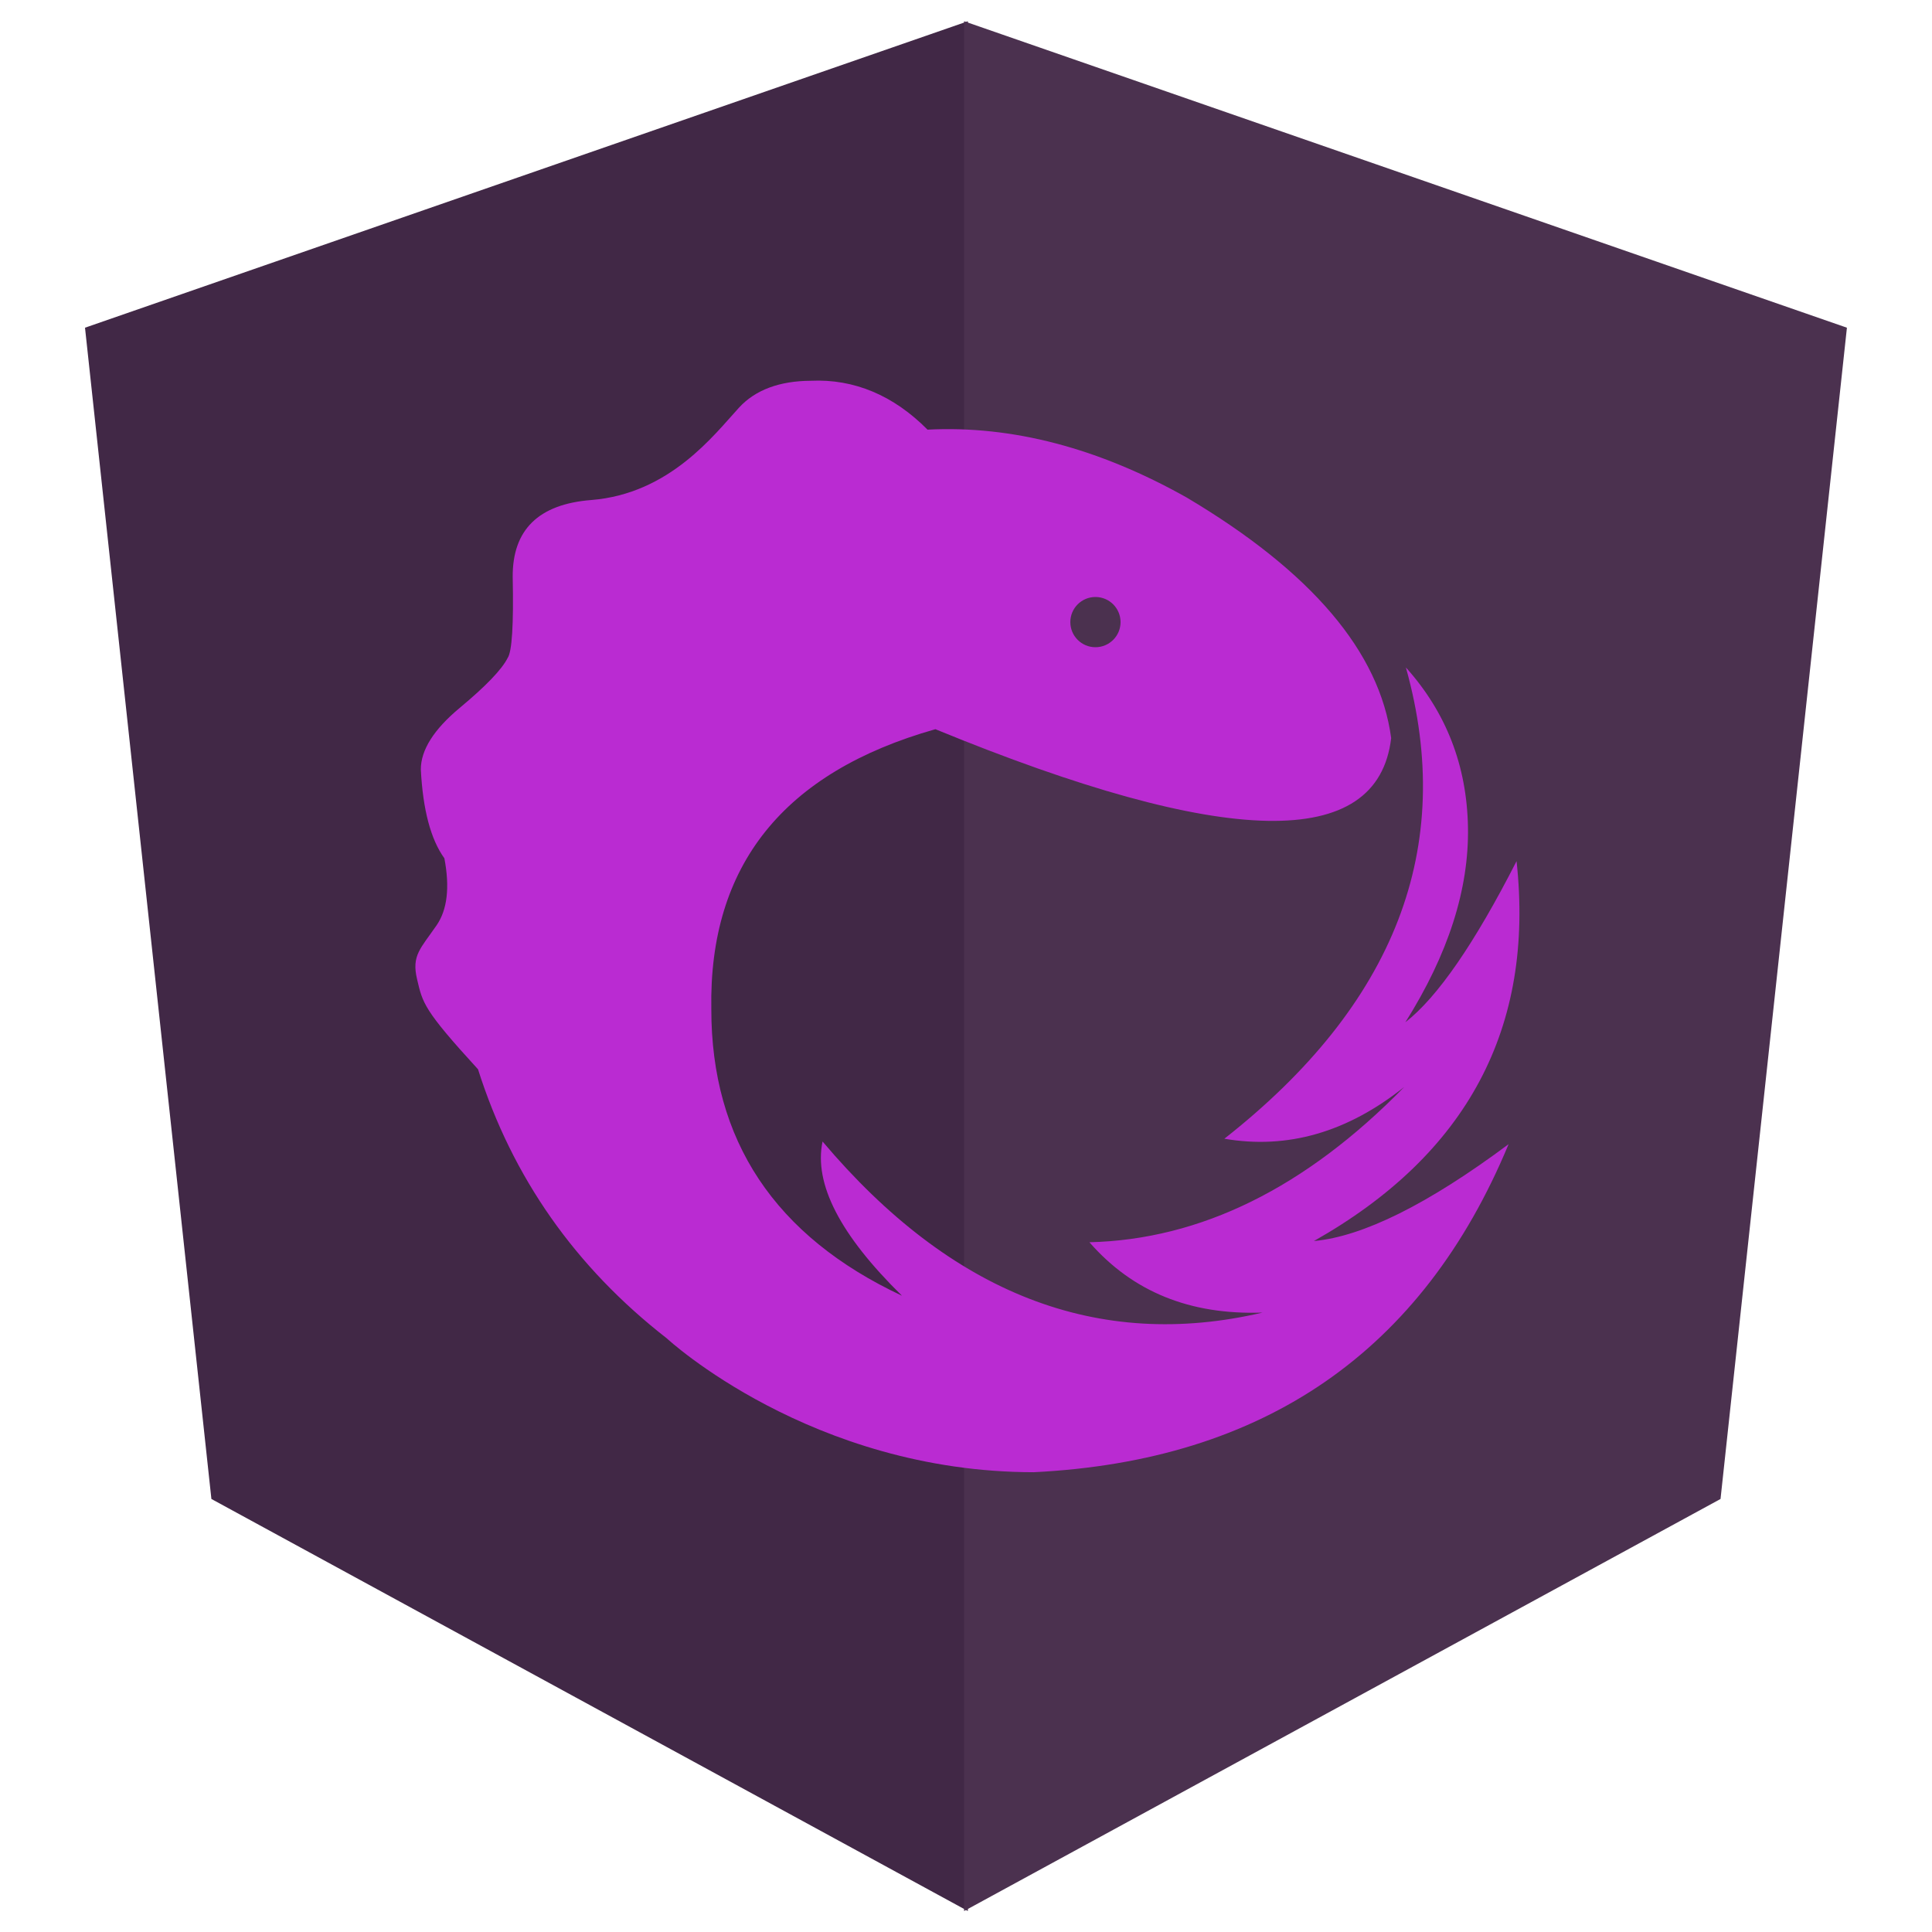
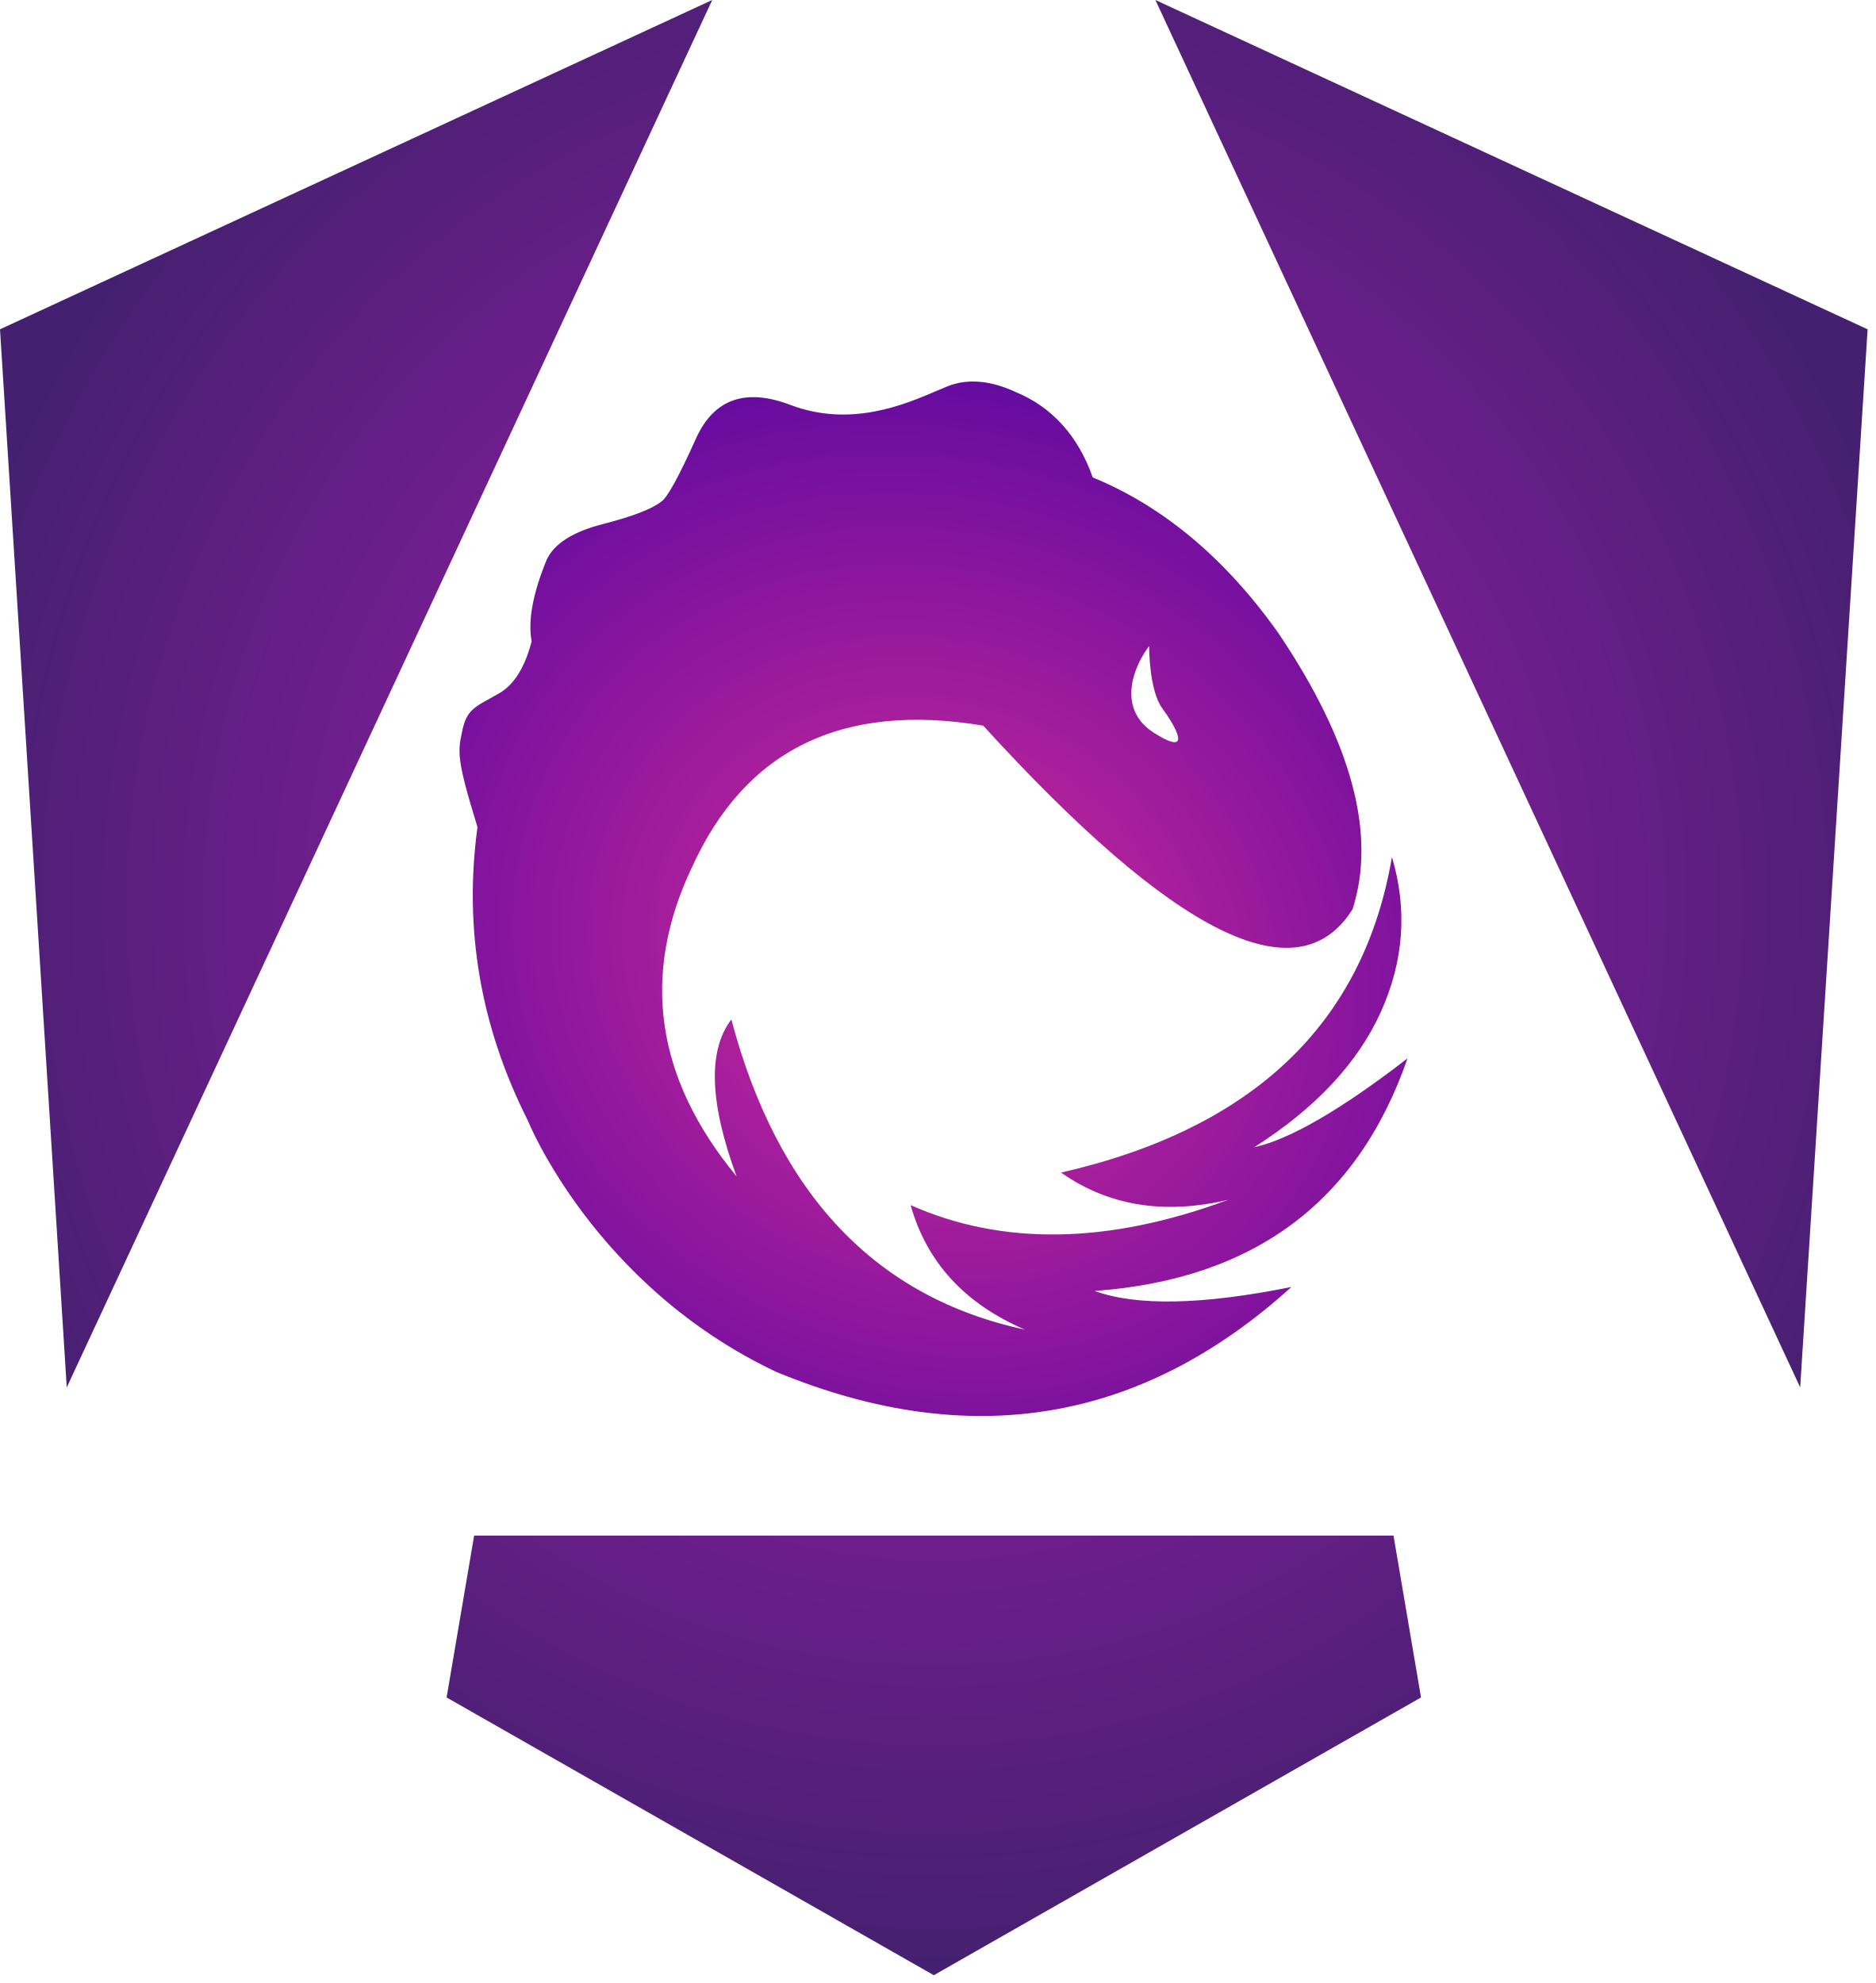
- <svg xmlns="http://www.w3.org/2000/svg" width="1000px" height="1000px" viewBox="0 0 1000 1000" version="1.1">
-   <defs />
-   <g id="badge" stroke="none" stroke-width="1" fill="none" fill-rule="evenodd">
-     <polygon id="Path-2" fill="#412846" points="500.963 11 44 169.62 109.419 775.864 500.963 989.148" />
-     <polygon id="Path-2" fill="#4B314F" points="499 11 955.963 169.62 890.544 775.864 499 989.148" />
-     <path d="M727.748,345.712 L727.666,345.453 C748.531,368.676 759.249,396.251 759.818,428.179 C760.387,460.106 749.67,493.786 727.419,529.114 C744.049,516.186 763.254,488.281 784.971,445.721 C794.352,531.973 759.496,597.489 680.077,642.358 C705.433,640.02 739.098,623.326 780.852,592.218 C736.295,699.492 654.368,756.091 535.071,762.016 C419.779,761.985 345.091,692.701 345.149,692.745 C297.749,655.853 265.136,609.356 247.421,553.461 C219.071,522.501 218.789,519.181 215.864,506.81 C212.94,494.439 217.712,490.983 226.016,478.878 C231.553,470.807 232.857,459.198 230.013,444.258 C222.955,434.47 218.891,419.141 217.82,398.27 C217.82,388.184 224.551,377.542 238.014,366.345 C251.476,355.147 259.736,346.536 262.728,340.607 C265.01,337.374 265.892,323.361 265.373,298.567 C265.234,274.214 278.755,260.964 305.938,258.819 C346.711,255.6 369.706,224.935 382.516,210.989 C391.056,201.692 403.695,197.173 419.637,197.086 C442.08,196.034 462.5,204.637 480.091,222.391 C523.906,220.125 568.787,231.941 614.262,257.539 C678.886,295.928 714.155,337.5 720.068,382.047 C713.142,440.672 634.389,439.14 484.158,377.435 C405.541,399.704 366.89,447.96 368.174,522.203 C368.121,590.332 401.094,639.838 466.867,670.671 C434.809,639.198 421.157,612.744 425.755,590.836 C492.434,669.803 568.387,699.318 653.481,679.387 C615.965,680.697 586.248,668.625 563.883,642.991 C621.401,641.593 675.698,614.892 726.828,562.618 C697.313,586.106 666.427,594.999 633.727,589.405 C722.294,519.774 753.635,438.543 727.748,345.712 Z M567,335 C574.18,335 580,329.18 580,322 C580,314.82 574.18,309 567,309 C559.82,309 554,314.82 554,322 C554,329.18 559.82,335 567,335 Z" id="Combined-Shape" fill="#BA2BD2" />
-   </g>
+ <svg xmlns="http://www.w3.org/2000/svg" width="888" height="939" fill="none">
+   <path fill="url(#a)" d="m884.324 155.938-31.932 501.024L547.084 0l337.24 155.938Zm-211.467 647.85L442.164 935.312 211.467 803.788l13.041-76.656h435.323l13.026 76.656ZM31.606 656.962 0 155.938 337.241 0 31.606 656.962Z" />
+   <path fill="url(#b)" fill-rule="evenodd" d="m659.088 405.822-.031.223c-13.501 78.671-65.716 128.406-156.643 149.205 22.487 15.76 48.746 20.03 79.148 12.887-56.769 21.049-106.851 21.829-150.384 2.523 7.658 27.109 25.618 46.663 54.154 58.958-70.729-15.187-117.11-64.163-139.041-146.887-11.197 14.777-10.349 39.417 2.493 74.327-38.297-46.361-45.439-95.099-21.274-146.093 25.329-56.047 71.337-78.504 138.048-67.36 90.561 99.362 148.945 128.377 174.887 86.93 11.35-35.449-.319-79.058-35.081-130.67-24.962-35.259-54.36-59.988-87.947-73.794-6.876-19.519-19.109-33.187-36.275-40.34-11.959-5.576-23.016-6.665-32.698-2.725a289.18 289.18 0 0 0-4.702 1.982c-15.414 6.6-41.02 17.563-69.535 6.735-21.099-8.012-35.908-2.875-44.427 15.409-8.392 18.749-14.014 28.93-16.866 30.543-4.339 3.381-13.568 6.907-27.607 10.527-14.038 3.621-22.843 9.208-26.415 16.76-6.589 16.007-8.976 28.923-7.161 38.75-3.162 12.193-8.249 20.425-15.249 24.508a209.757 209.757 0 0 1-4.642 2.614c-7.335 4.046-11.006 6.07-12.845 14.71l-.15.703c-2.081 9.731-2.77 12.95 7.243 45.395-6.537 48.122 1.4 94.478 23.804 138.875-.028-.054 31.324 78.254 117.58 119.073 91.362 37.777 172.706 24.386 244.032-40.173-42.258 8.519-73.359 9.106-93.16 1.885 75.314-5.495 124.594-42.218 148.117-110.123-31.32 24.184-55.572 38.283-72.593 42.079 29.159-18.58 49.105-40.006 59.984-64.115 10.88-24.108 12.625-48.549 5.236-73.321Zm-114.963-99.895c-6.88 8.884-16.024 29.56 2.436 41.192 18.46 11.633 10.235-2.928 3.815-11.663-6.42-8.734-6.251-29.529-6.251-29.529Z" clip-rule="evenodd" />
+   <defs>
+     <radialGradient id="a" cx="0" cy="0" r="1" gradientTransform="scale(479.575 507.226) rotate(90 .04 .883)" gradientUnits="userSpaceOnUse">
+       <stop style="stop-color:#aa1bb6" />
+       <stop offset="1" style="stop-color:#452070" />
+     </radialGradient>
+     <radialGradient id="b" cx="0" cy="0" r="1" gradientTransform="rotate(26.565 -741.645 1163.42) scale(351.063 313.281)" gradientUnits="userSpaceOnUse">
+       <stop offset=".271" style="stop-color:#b1219b" />
+       <stop offset="1" stop-color="#5306A1" />
+     </radialGradient>
+   </defs>
</svg>
